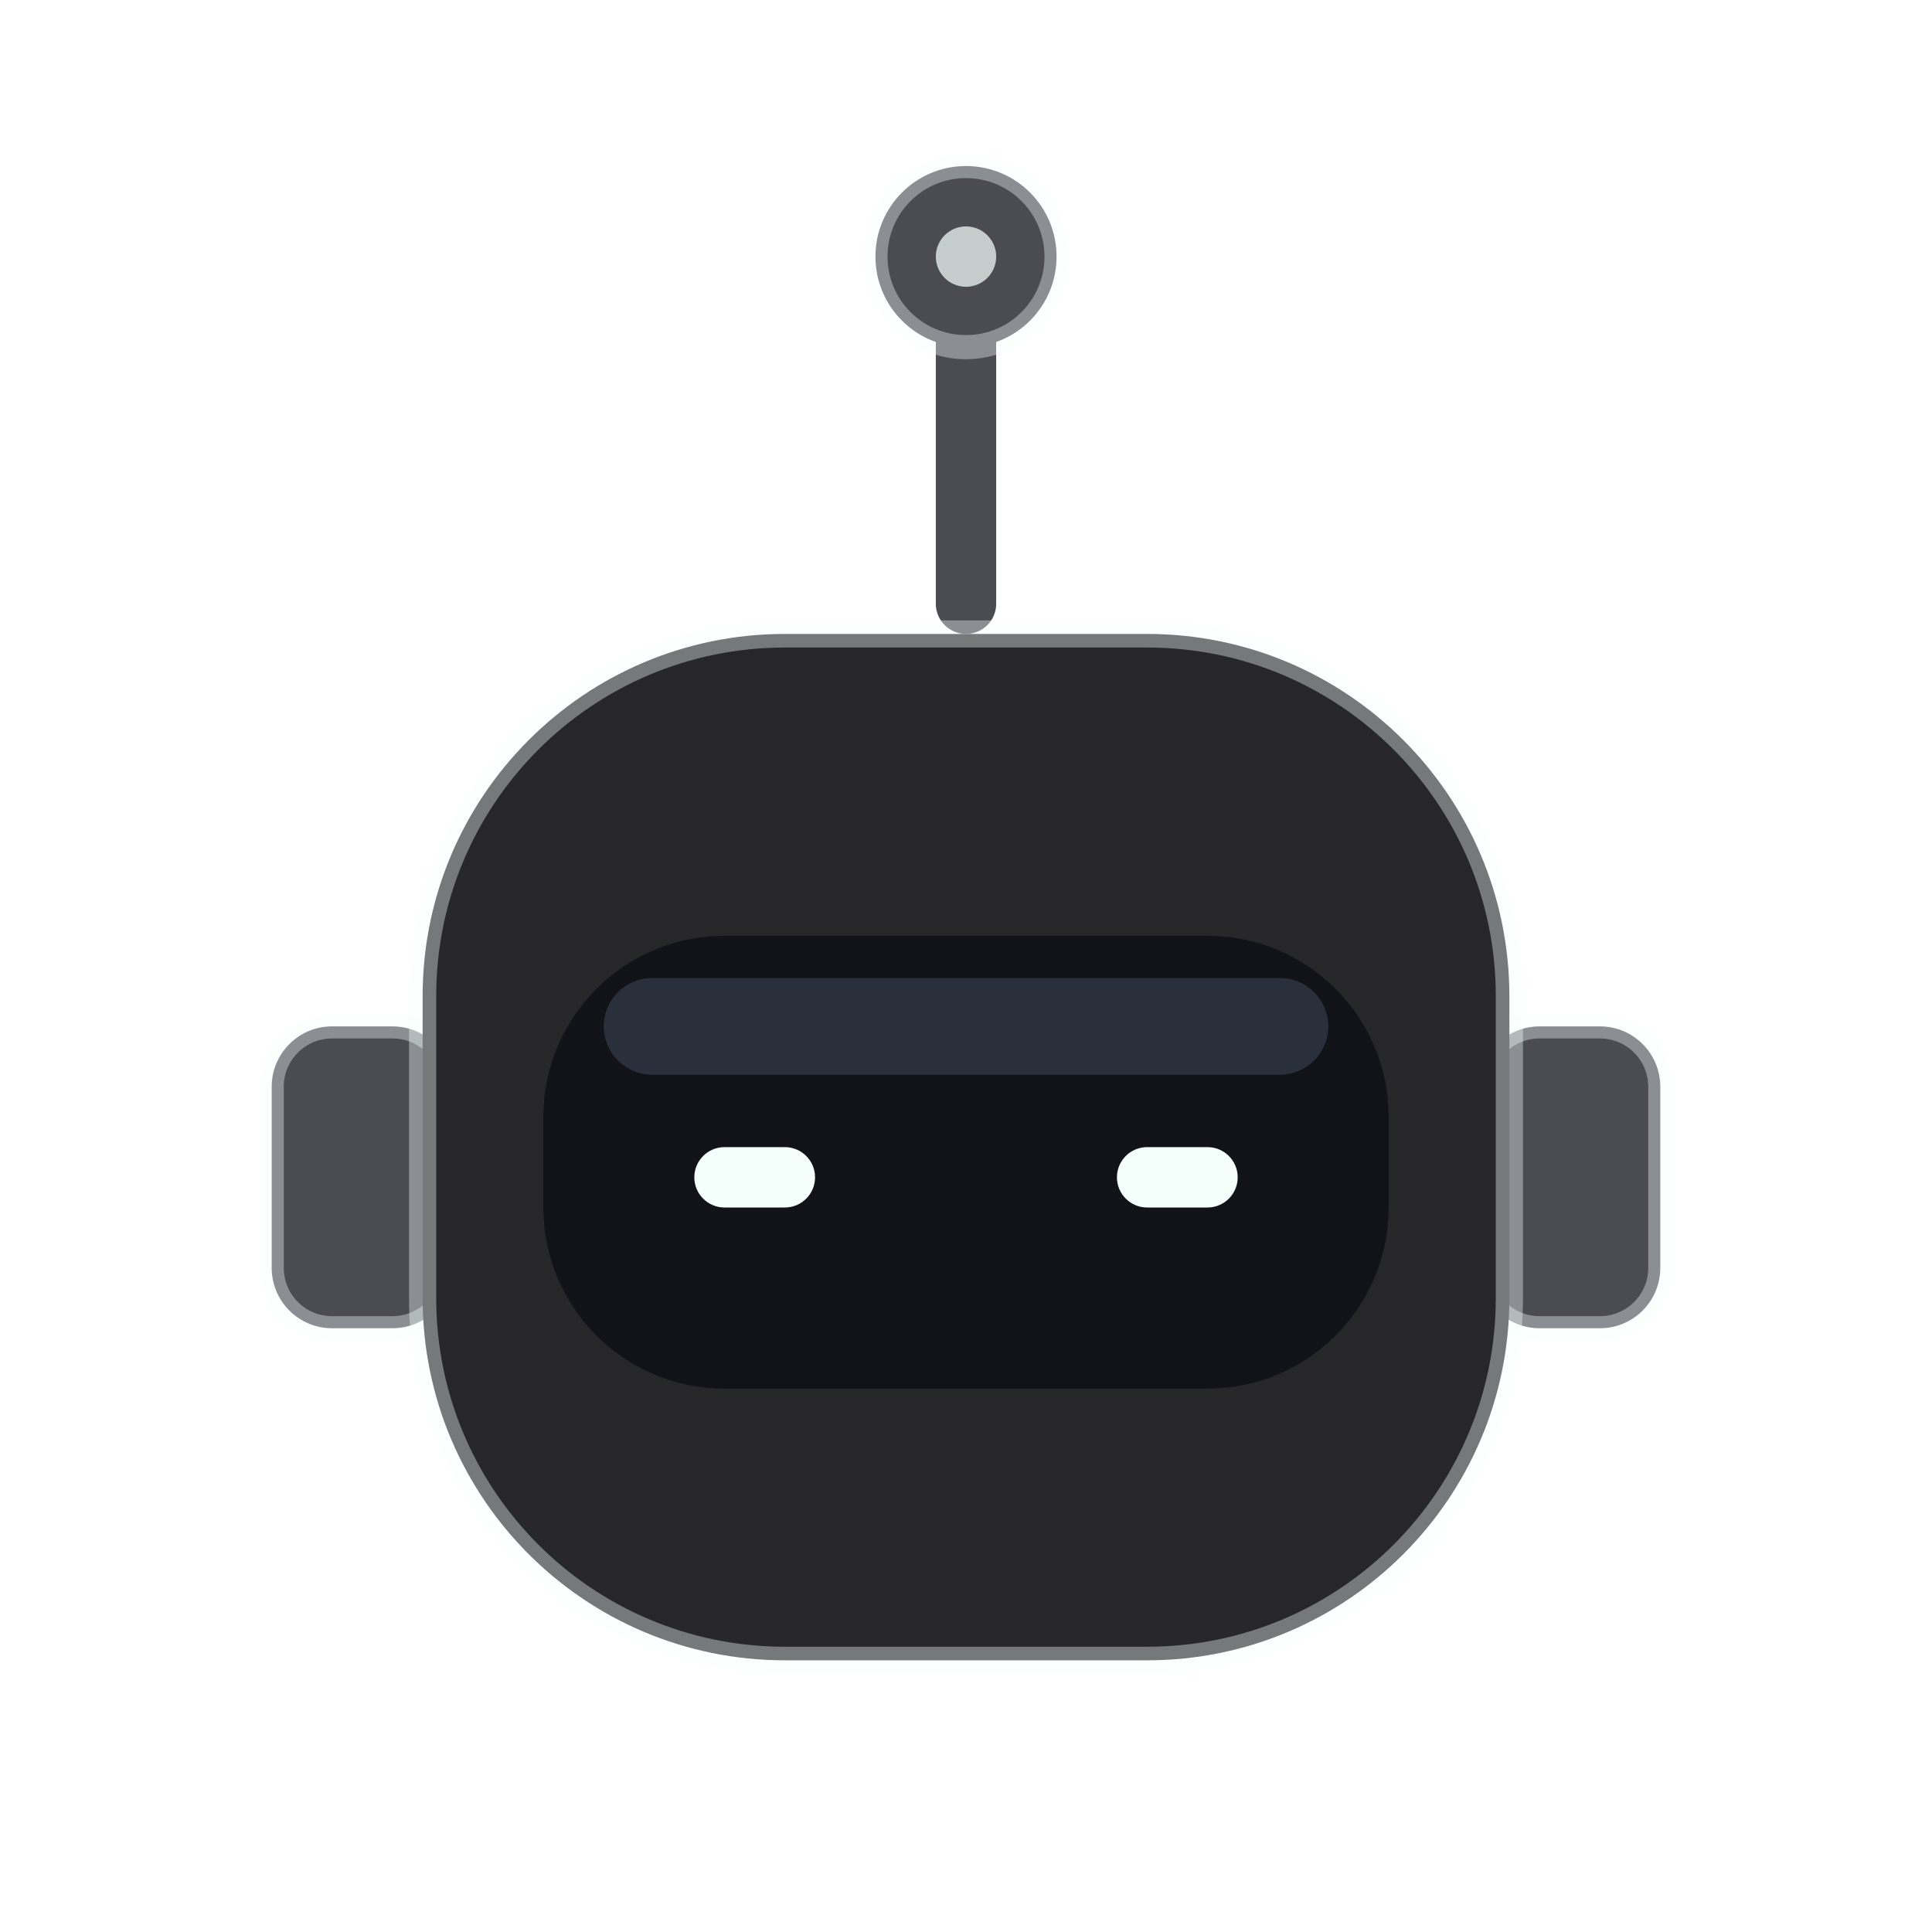
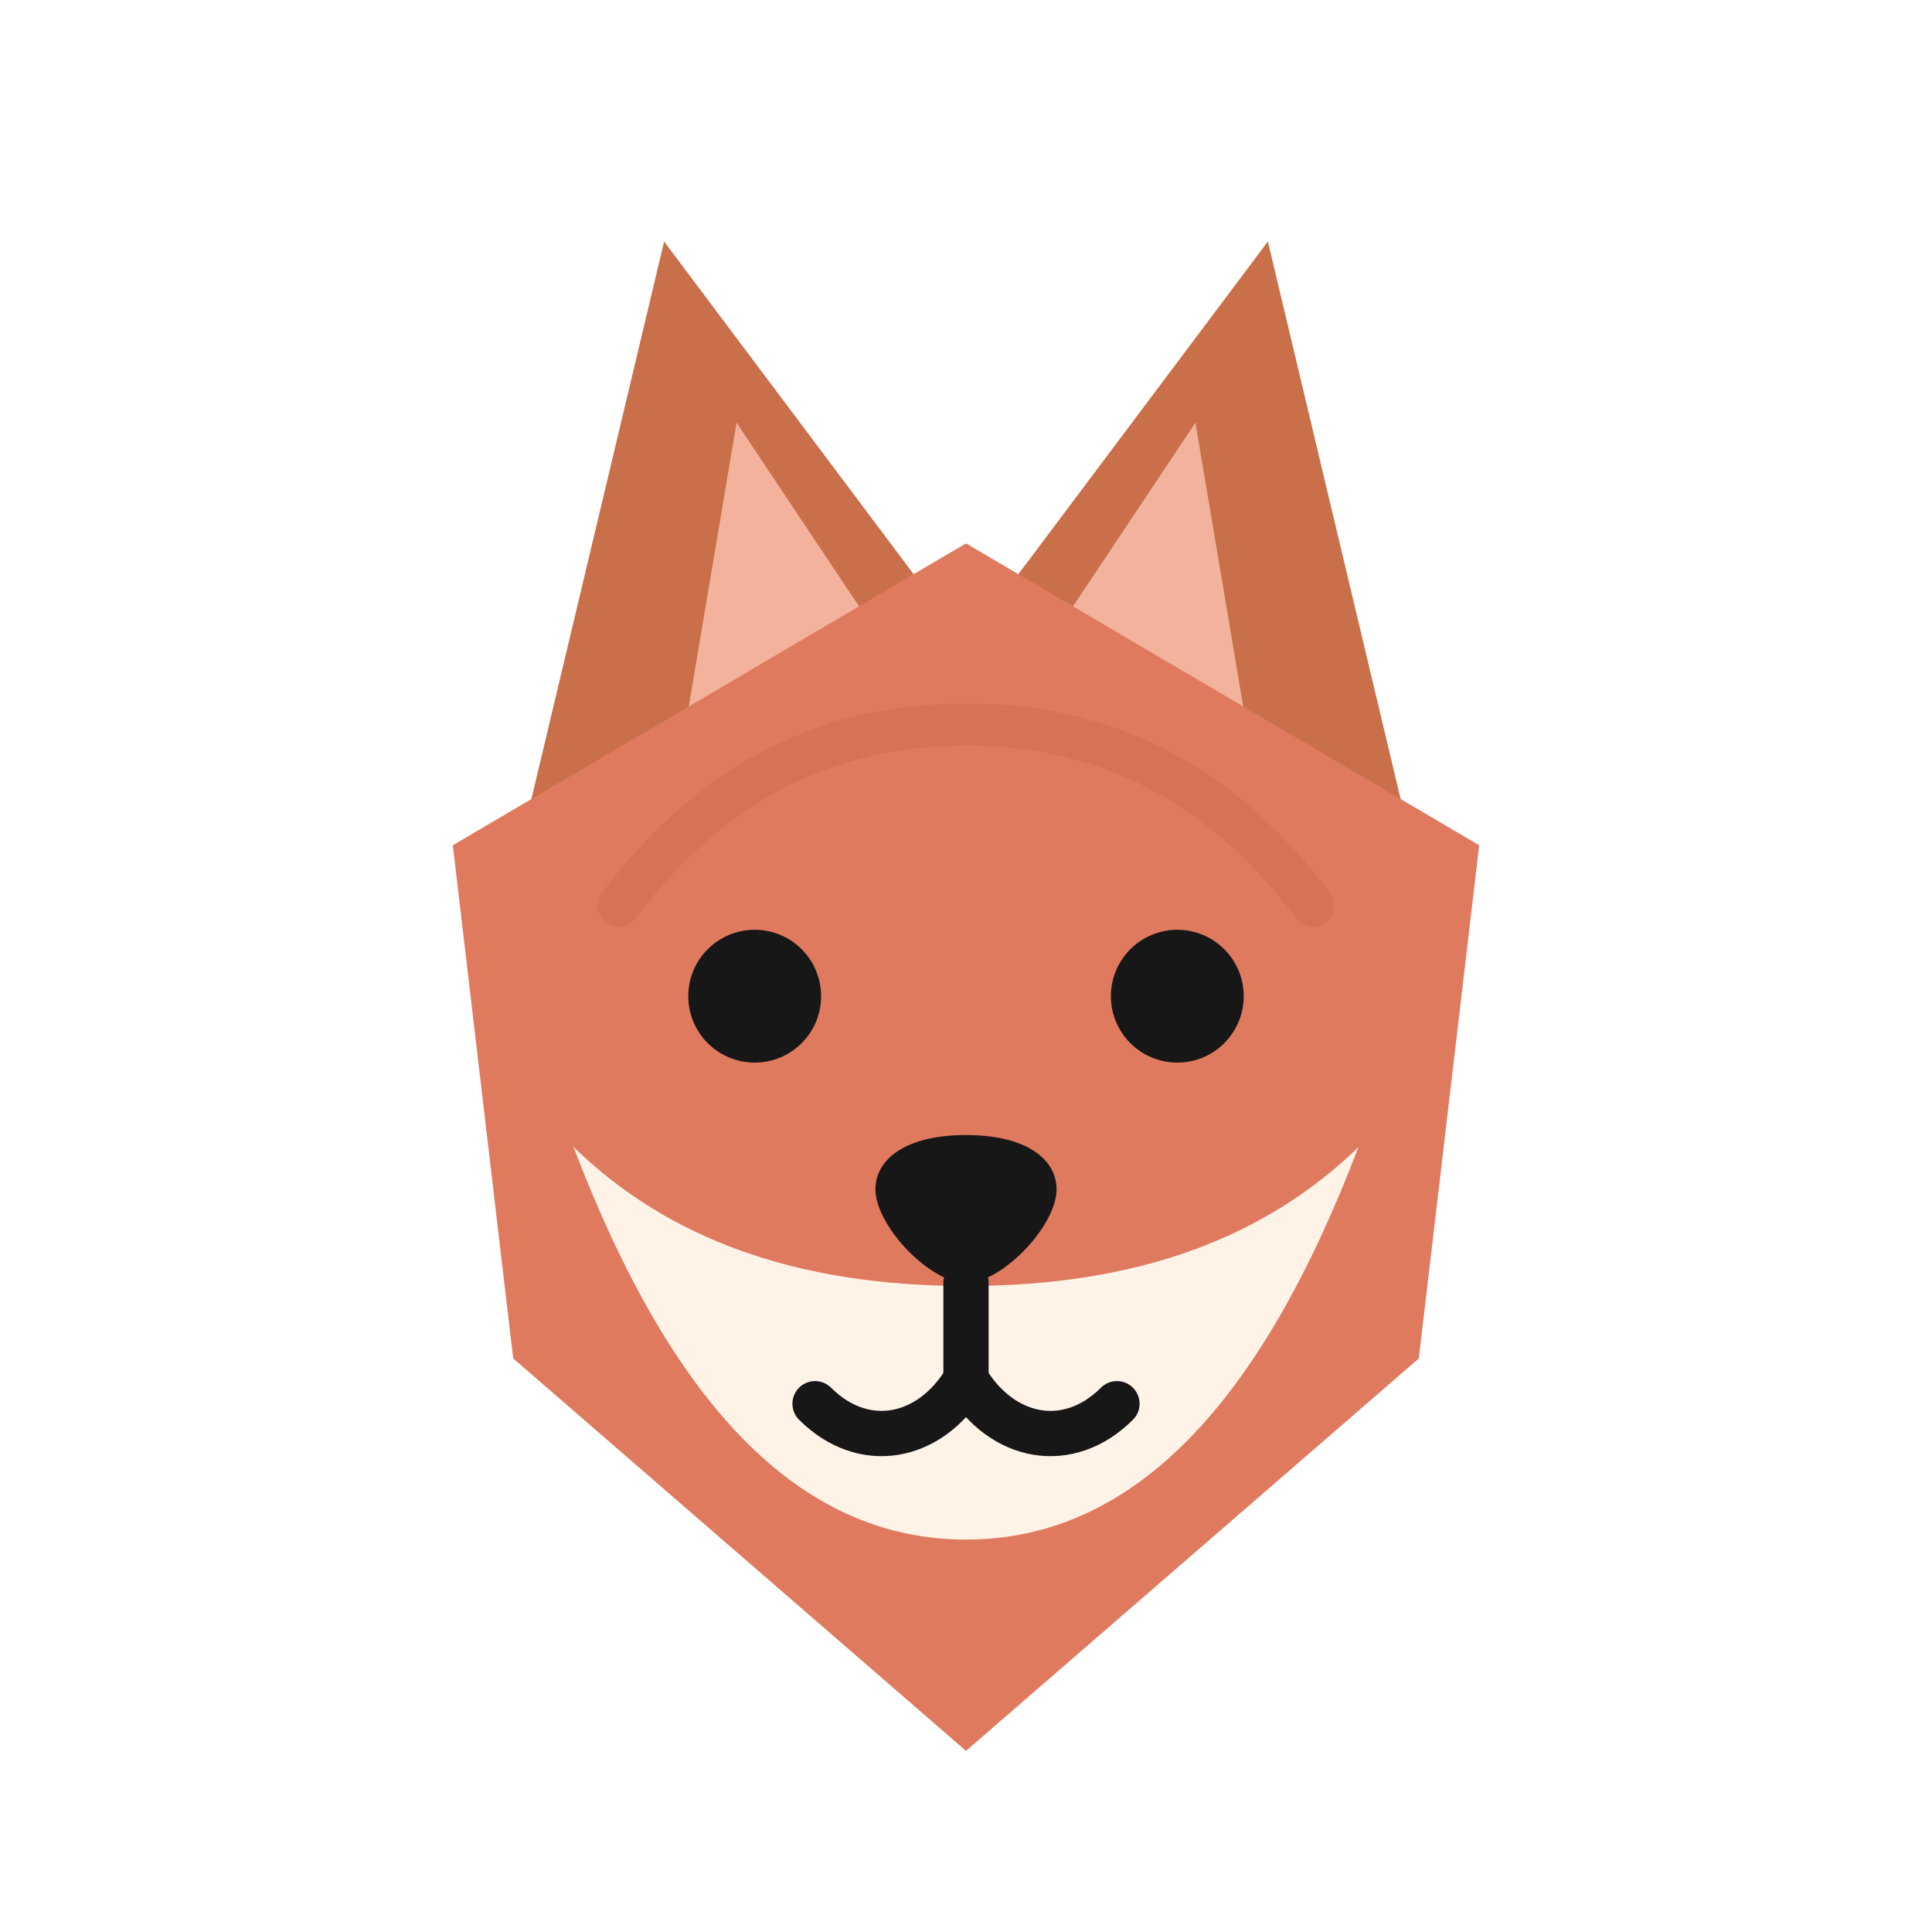
<svg xmlns="http://www.w3.org/2000/svg" viewBox="0 0 64 64" width="64" height="64">
-   <path d="M32 20V11" fill="none" stroke="#4b4b52" stroke-width="2" stroke-linecap="round" />
-   <circle cx="32" cy="8.5" r="3" fill="#4b4b52" stroke="rgba(244,255,252,0.38)" stroke-width="0.8" />
-   <circle cx="32" cy="8.5" r="1" fill="#f4fffc" opacity="0.72" />
-   <g fill="#4b4b52" stroke="rgba(244,255,252,0.38)" stroke-width="0.8">
-     <rect x="9" y="34" width="6" height="10" rx="2" />
-     <rect x="49" y="34" width="6" height="10" rx="2" />
-   </g>
-   <rect x="14" y="21" width="36" height="34" rx="12" fill="#27272a" stroke="rgba(244,255,252,0.38)" stroke-width="0.9" />
-   <rect x="18" y="31" width="28" height="15" rx="6" fill="#111318" />
-   <rect x="20" y="32.4" width="24" height="3.2" rx="1.6" fill="#2a303b" />
-   <rect x="23" y="38" width="4" height="2" rx="1" fill="#f4fffc" />
-   <rect x="37" y="38" width="4" height="2" rx="1" fill="#f4fffc" />
+   <path d="M17 29 22 8 34 24Z" fill="#c96f4a" />
+   <path d="M47 29 42 8 30 24Z" fill="#c96f4a" />
+   <path d="M22.8 23.5 24.4 14 30 22.4Z" fill="#f2b29b" />
+   <path d="M41.2 23.5 39.6 14 34 22.4Z" fill="#f2b29b" />
+   <path d="M32 18 49 28 47 45 32 58 17 45 15 28Z" fill="#e07a5f" />
+   <path d="M19 38c3.2 8.4 7.4 13 13 13s9.8-4.6 13-13c-3.1 3-7.3 4.6-13 4.6S22.1 41 19 38Z" fill="#fff3e8" />
+   <circle cx="25" cy="33" r="2.2" fill="#171717" />
+   <circle cx="39" cy="33" r="2.2" fill="#171717" />
+   <path d="M29 39.4c0-1 1-1.8 3-1.8s3 .8 3 1.8c0 1.2-1.8 3.1-3 3.1s-3-1.9-3-3.1Z" fill="#171717" />
+   <path d="M32 42.5v3.2m0 0c-1.2 2-3.4 2.4-5 .8m5-.8c1.2 2 3.4 2.4 5 .8" fill="none" stroke="#171717" stroke-width="1.5" stroke-linecap="round" />
+   <path d="M20.5 30c3-4 6.8-6 11.5-6s8.5 2 11.5 6" fill="none" stroke="#c85f3e" stroke-width="1.4" stroke-linecap="round" opacity=".32" />
</svg>
